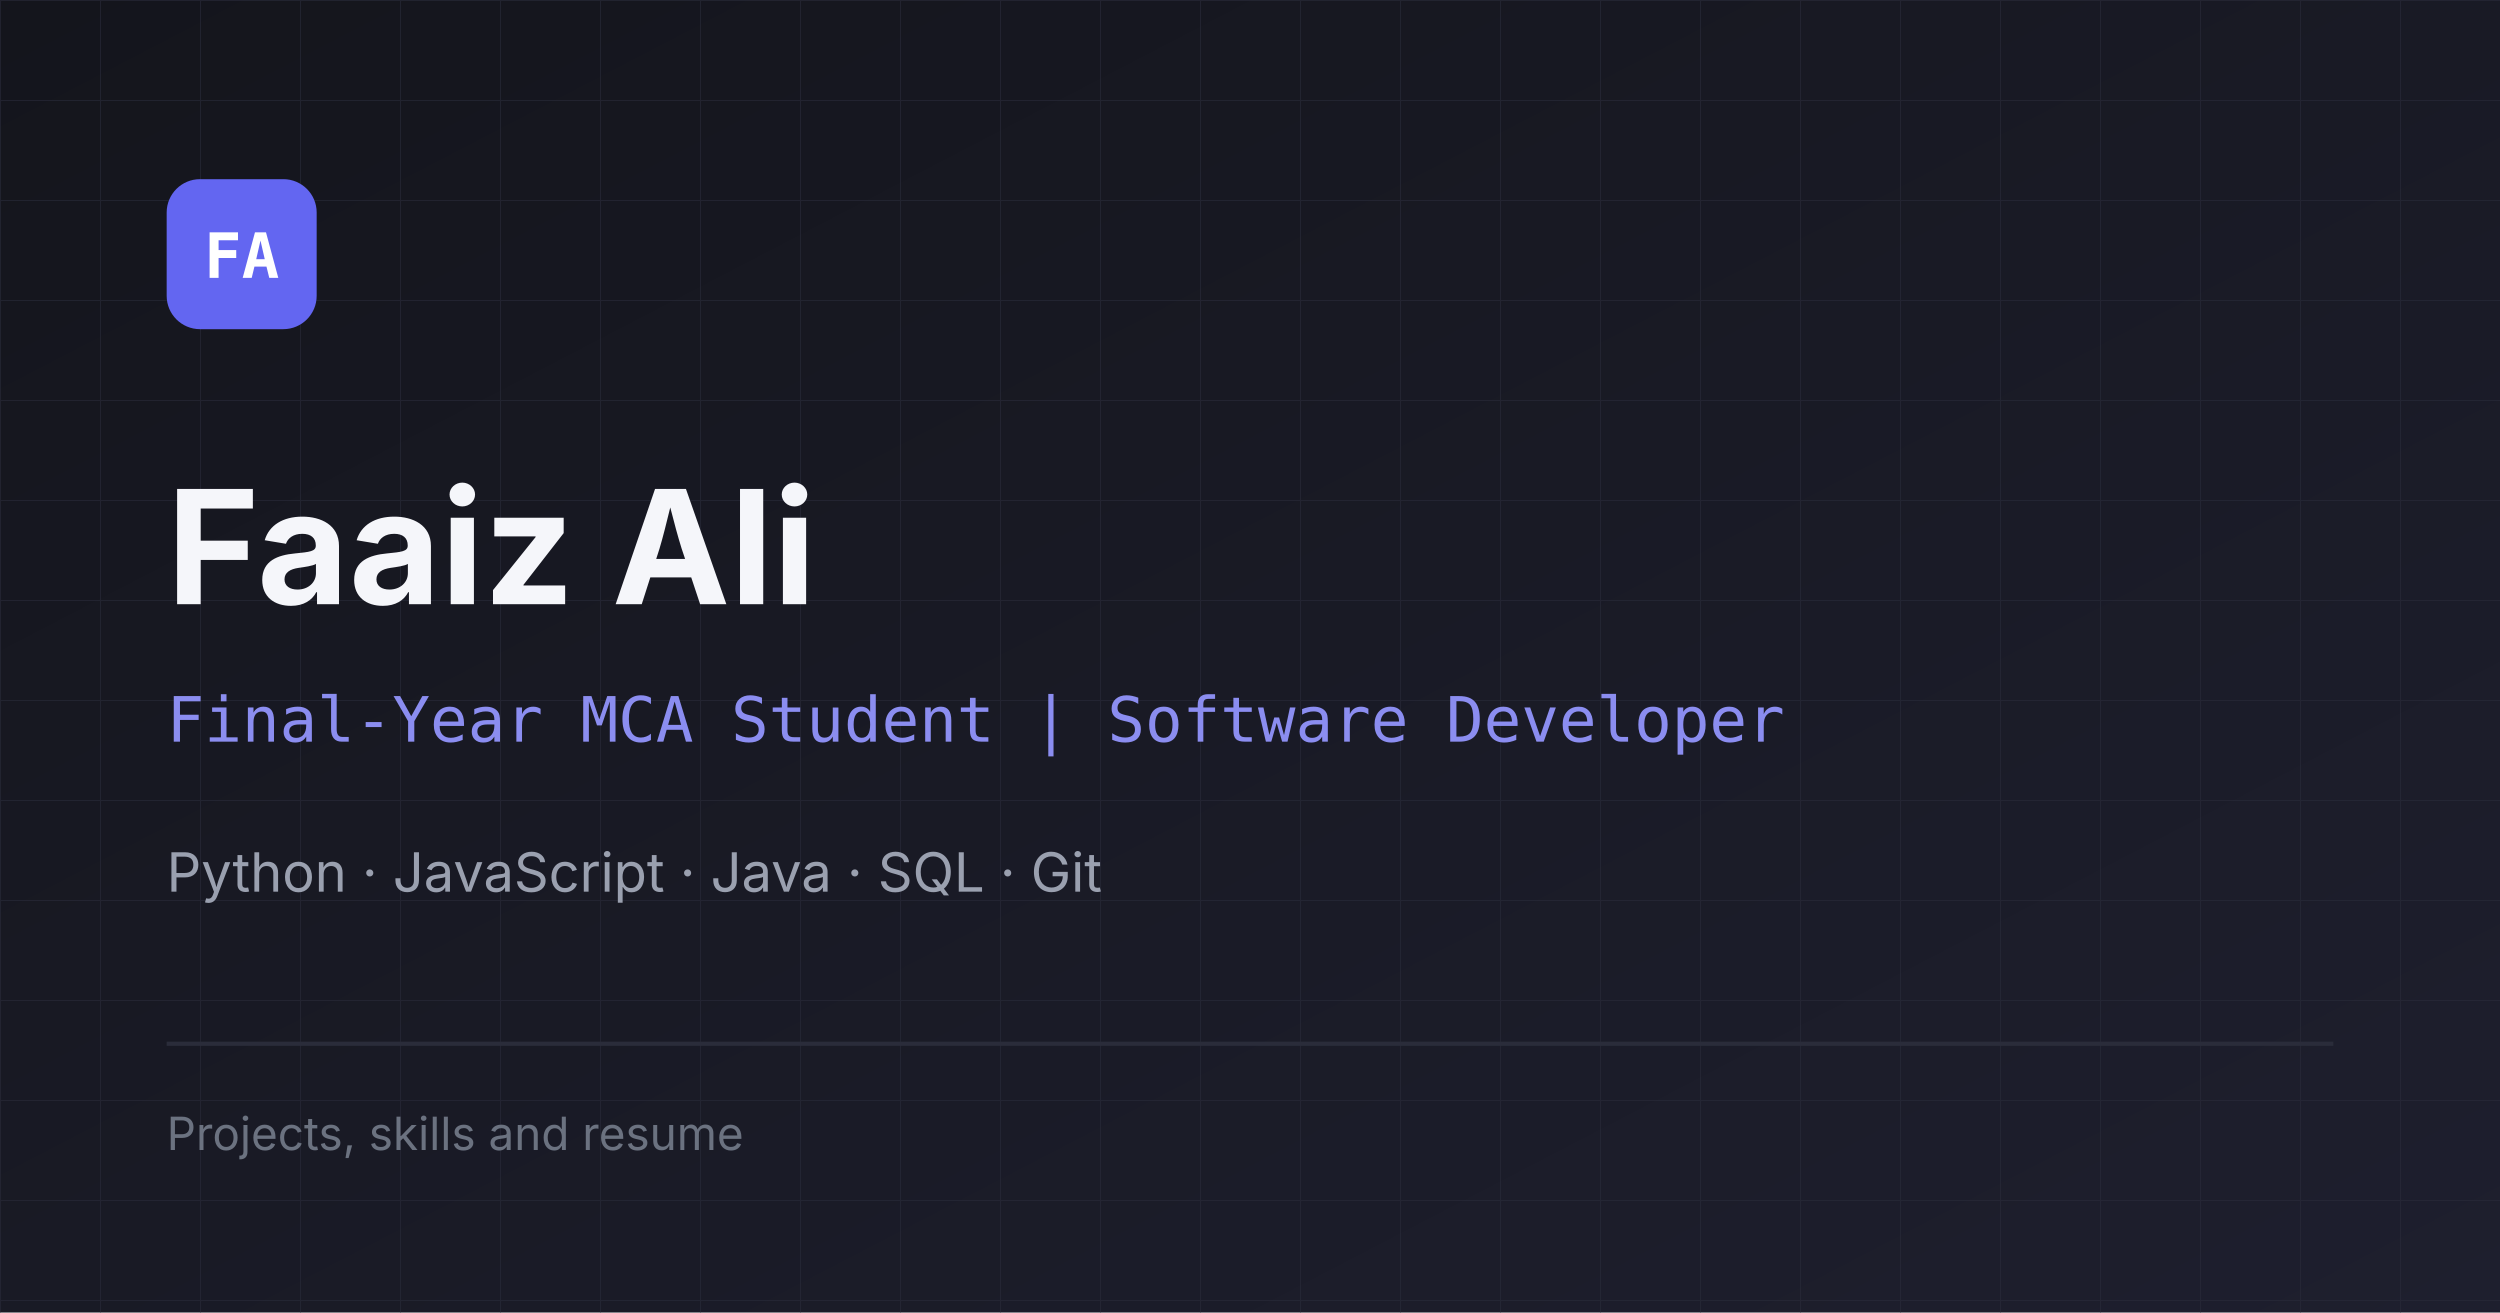
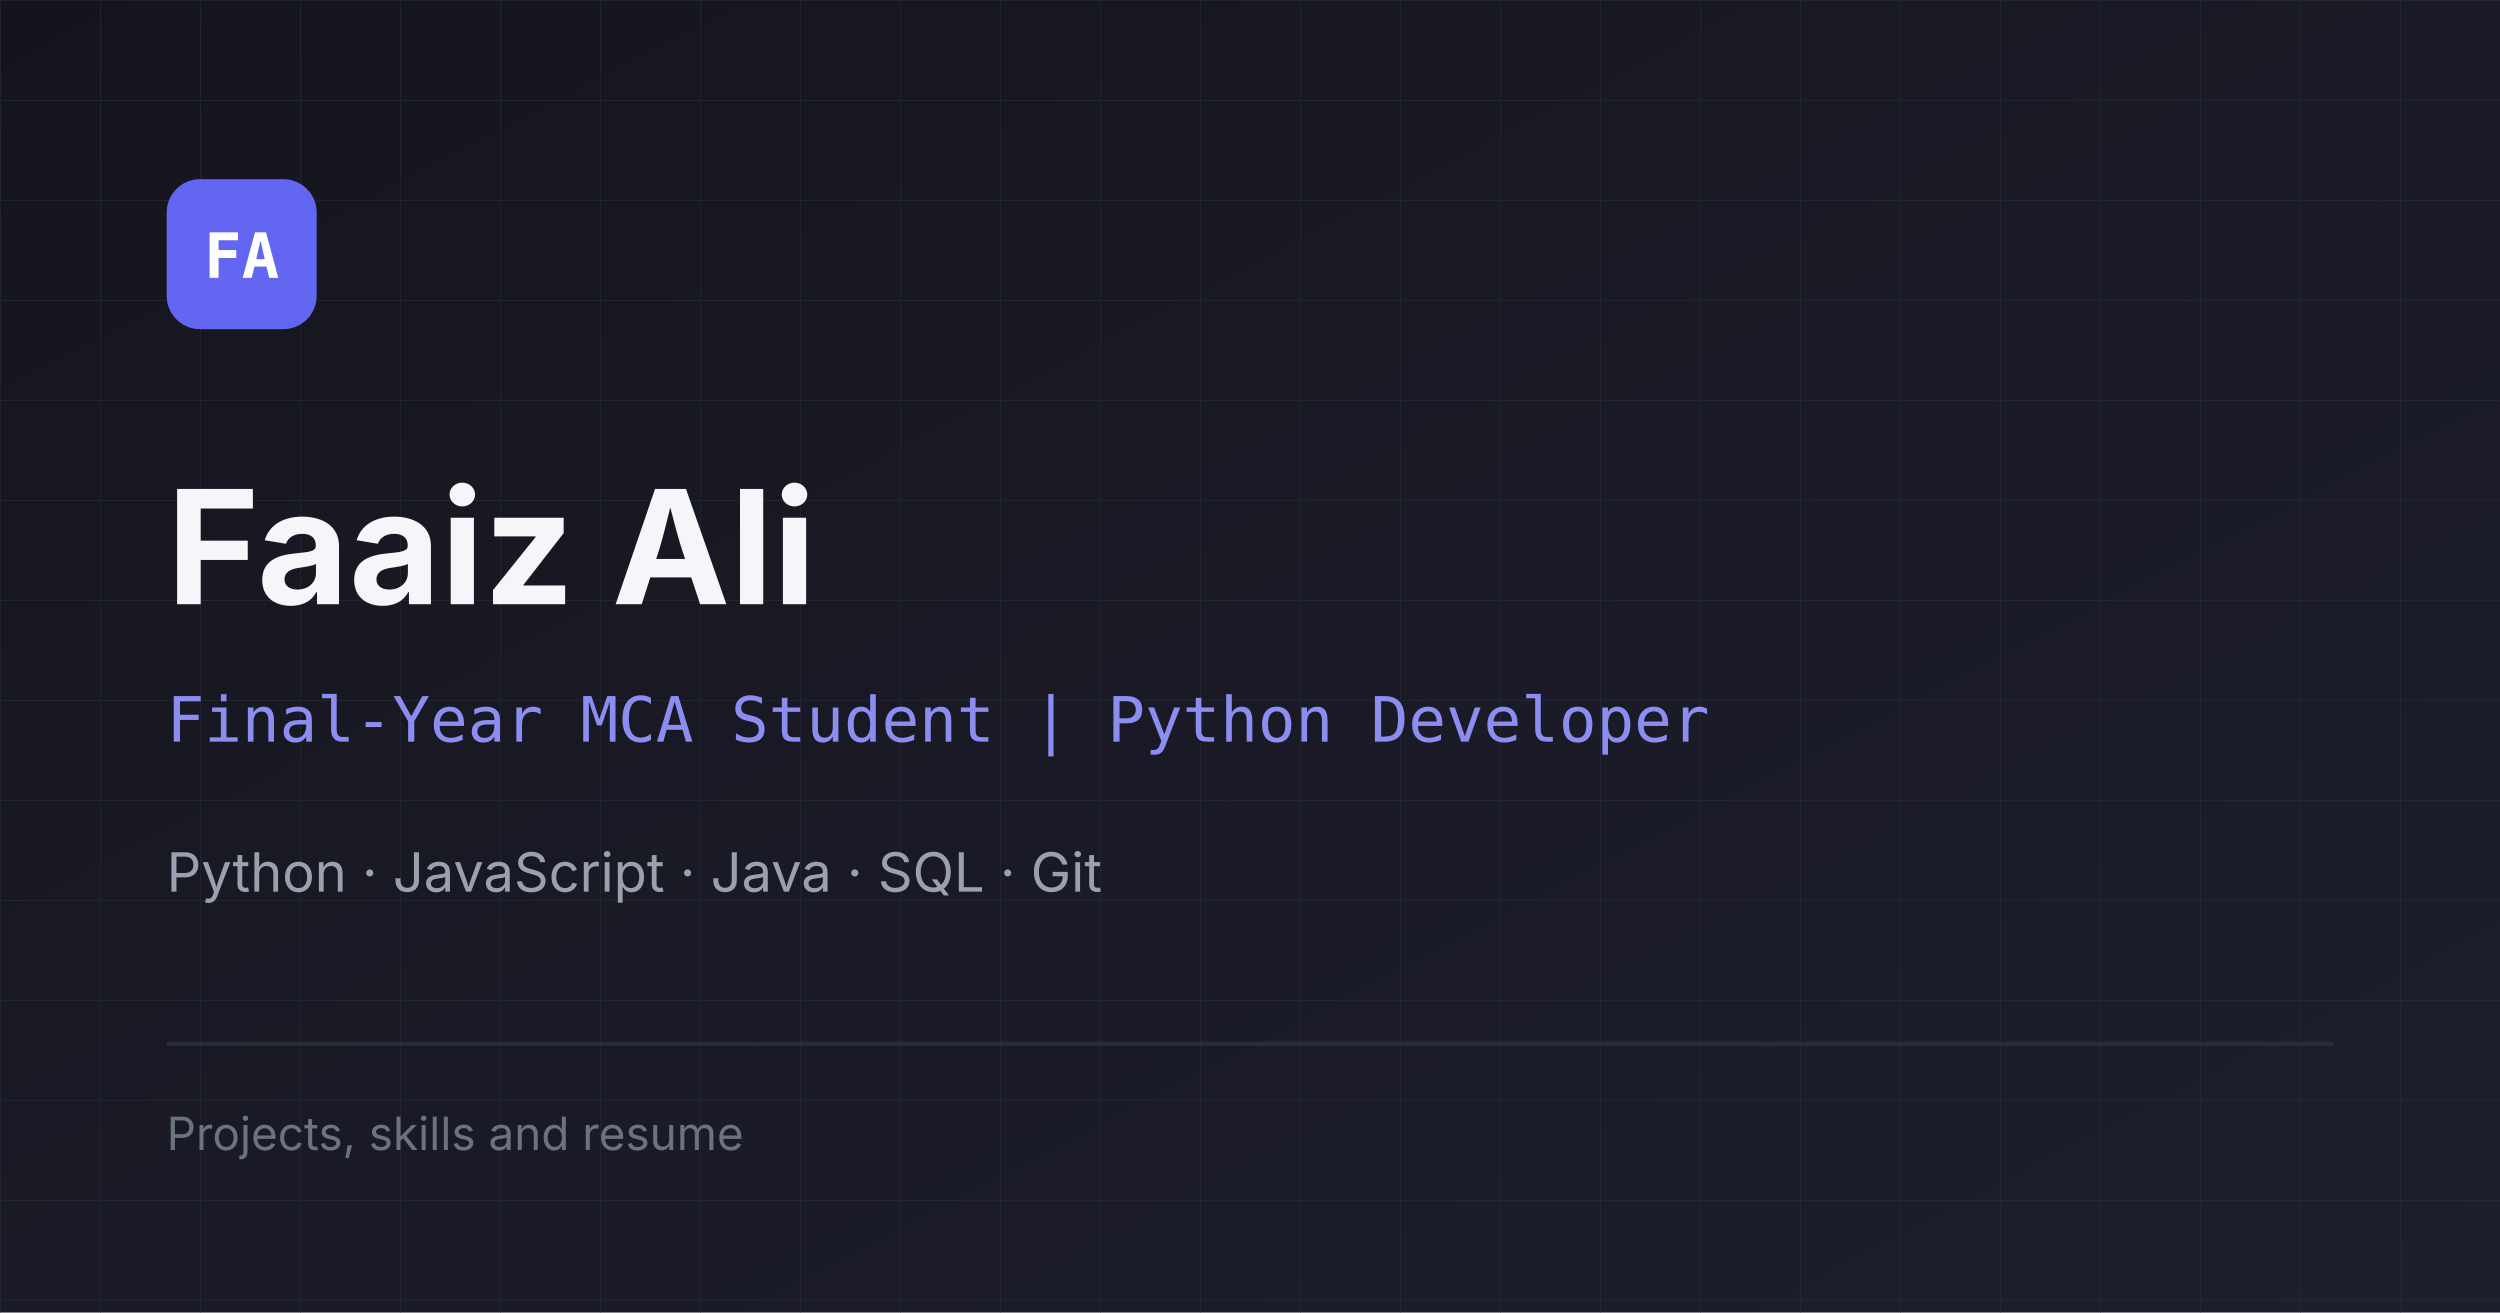
<svg xmlns="http://www.w3.org/2000/svg" width="1200" height="630" viewBox="0 0 1200 630">
  <defs>
    <linearGradient id="bg" x1="0" y1="0" x2="1" y2="1">
      <stop offset="0%" stop-color="#14151c" />
      <stop offset="100%" stop-color="#1e1f2e" />
    </linearGradient>
    <pattern id="grid" width="48" height="48" patternUnits="userSpaceOnUse">
      <path d="M48 0H0V48" fill="none" stroke="#2a2c3a" stroke-width="1" />
    </pattern>
  </defs>
  <rect width="1200" height="630" fill="url(#bg)" />
  <rect width="1200" height="630" fill="url(#grid)" opacity="0.6" />
  <rect x="80" y="86" width="72" height="72" rx="16" fill="#6366f1" />
-   <text x="116" y="123" text-anchor="middle" dominant-baseline="central" font-family="ui-monospace, monospace" font-size="30" font-weight="700" fill="#fff">FA</text>
+   <text x="116" y="123" text-anchor="middle" dominant-baseline="central" font-family="'JetBrains Mono', ui-monospace, monospace" font-size="30" font-weight="700" fill="#fff">FA</text>
  <text x="80" y="290" font-family="Inter, system-ui, sans-serif" font-size="76" font-weight="700" fill="#f5f6fa">
    Faaiz Ali
  </text>
-   <text x="80" y="356" font-family="ui-monospace, monospace" font-size="30" fill="#8b8df0">
-     Final-Year MCA Student | Software Developer
+   <text x="80" y="356" font-family="'JetBrains Mono', ui-monospace, monospace" font-size="30" fill="#8b8df0">
+     Final-Year MCA Student | Python Developer
  </text>
  <text x="80" y="428" font-family="Inter, system-ui, sans-serif" font-size="26" fill="#9aa0af">
    Python · JavaScript · Java · SQL · Git
  </text>
  <rect x="80" y="500" width="1040" height="2" fill="#2a2c3a" />
  <text x="80" y="552" font-family="Inter, system-ui, sans-serif" font-size="22" fill="#6b7280">
    Projects, skills and resume
  </text>
</svg>
